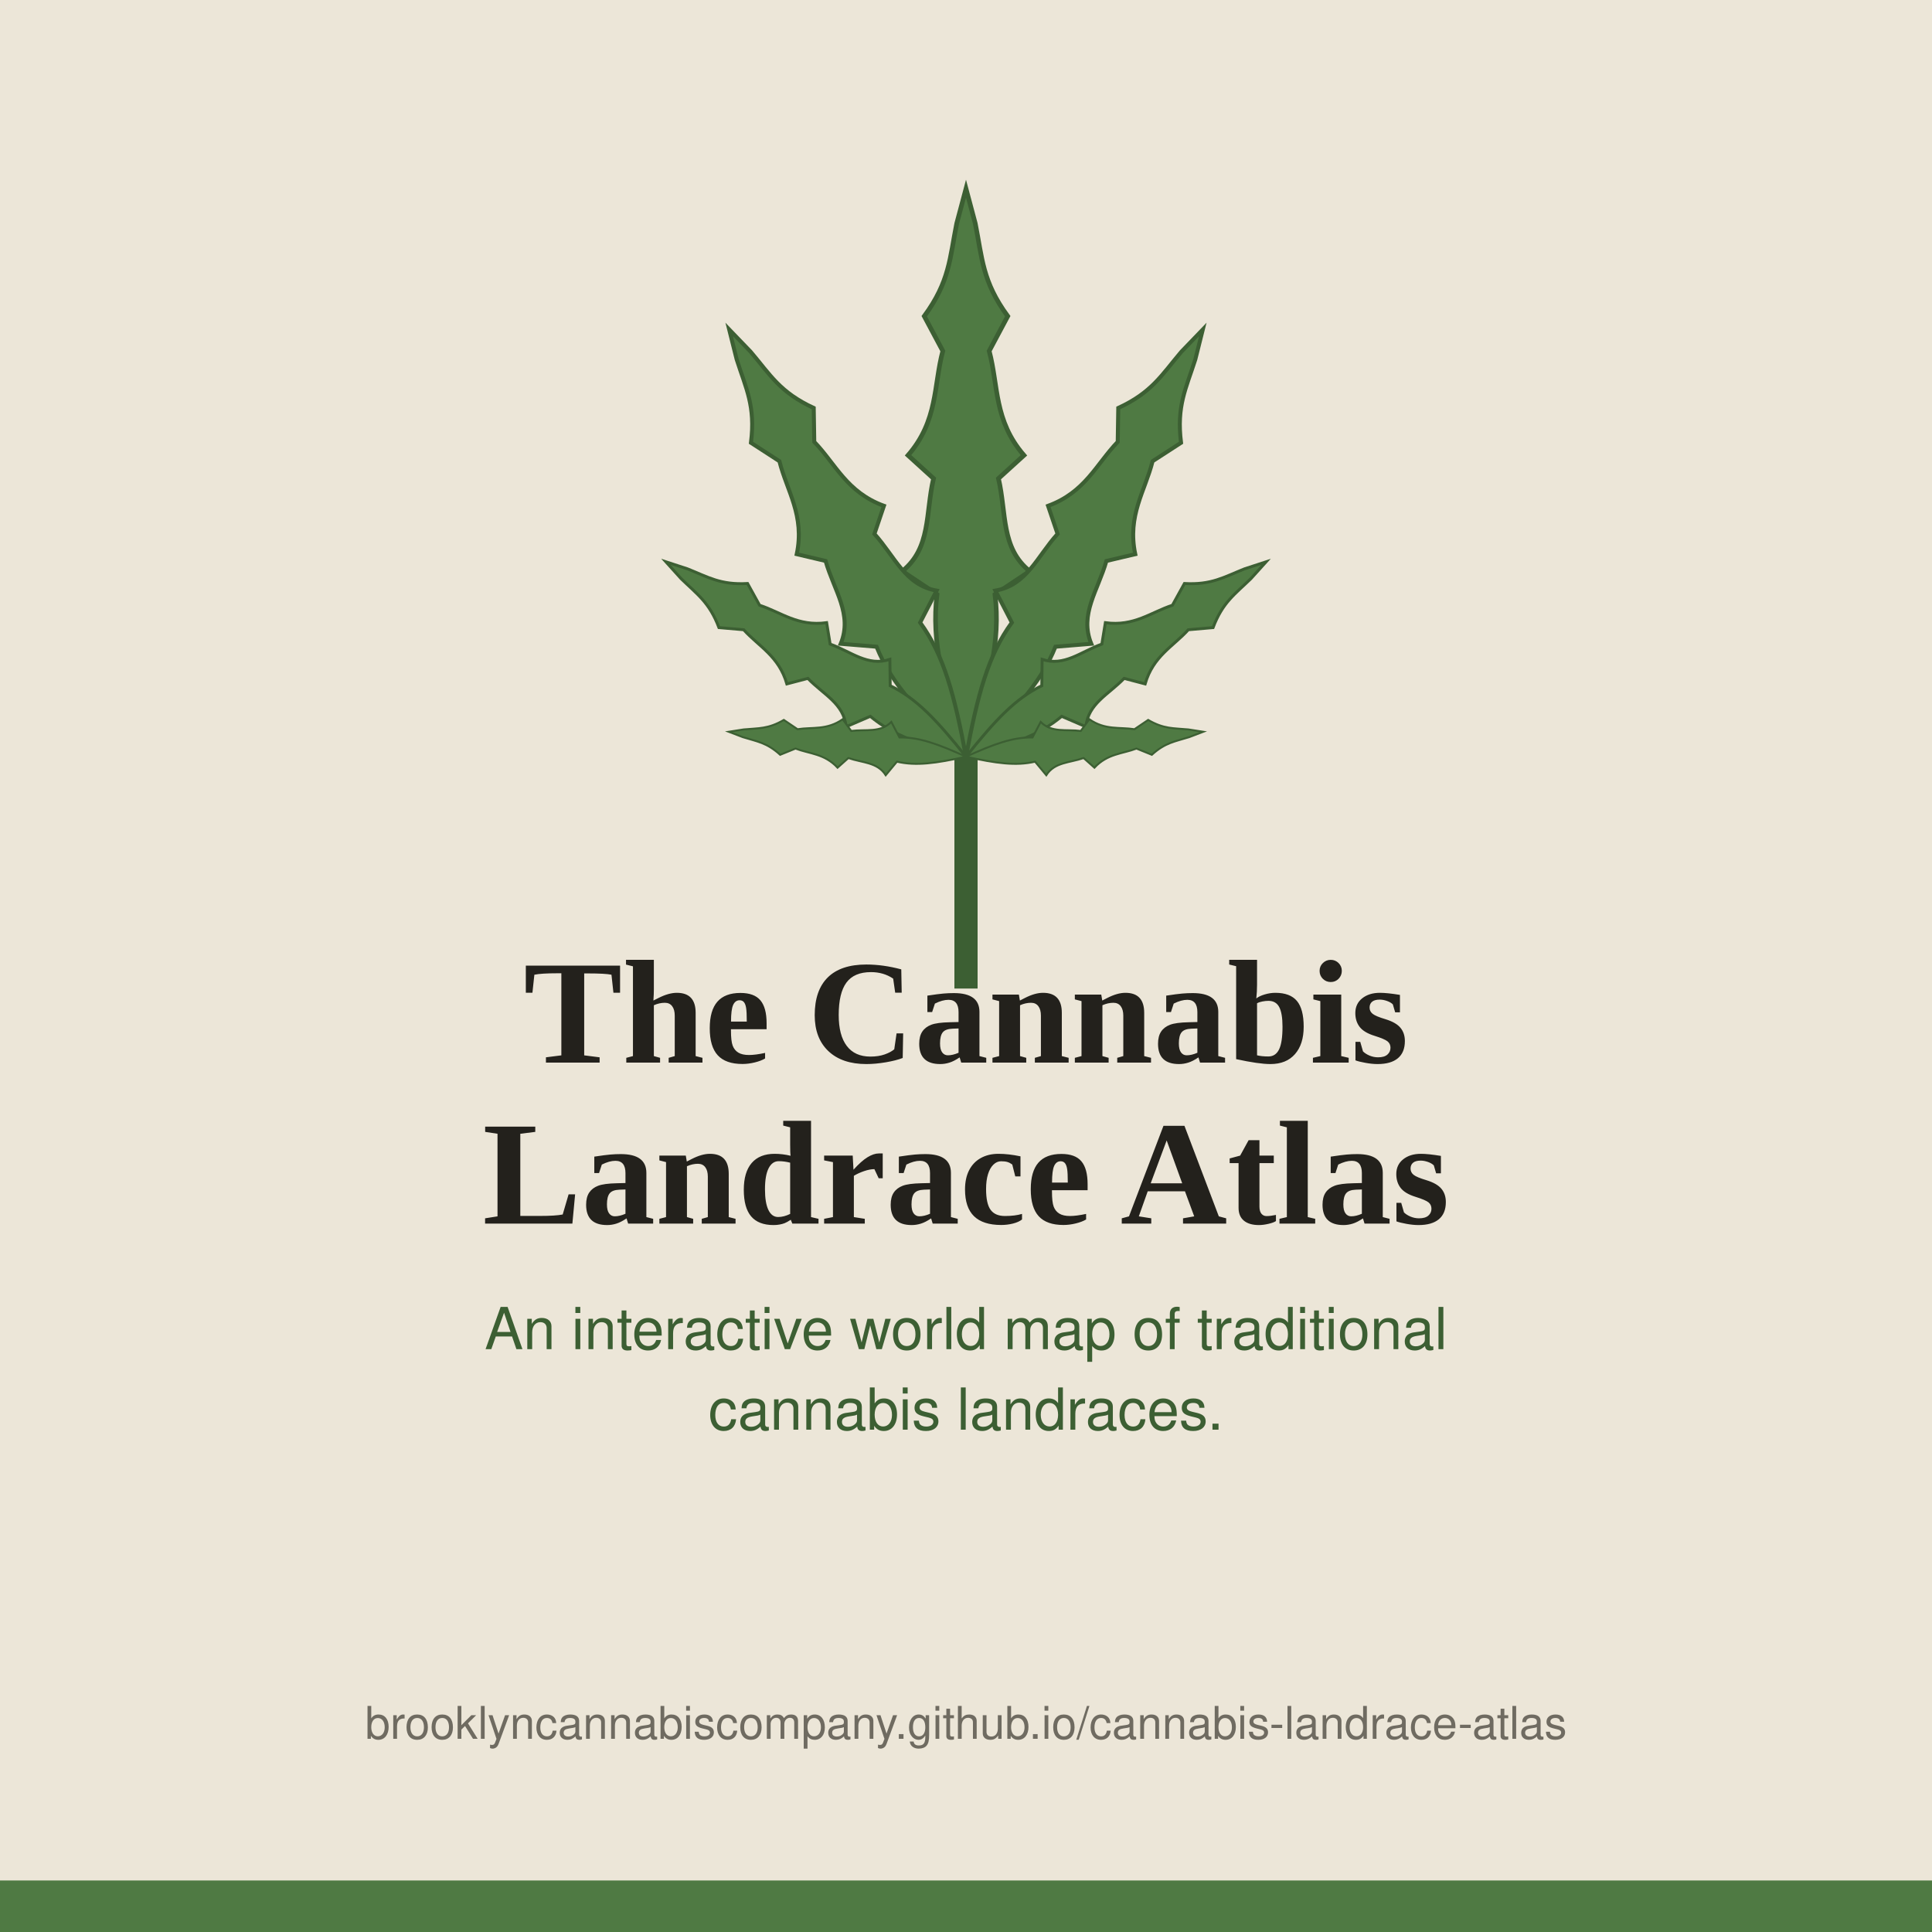
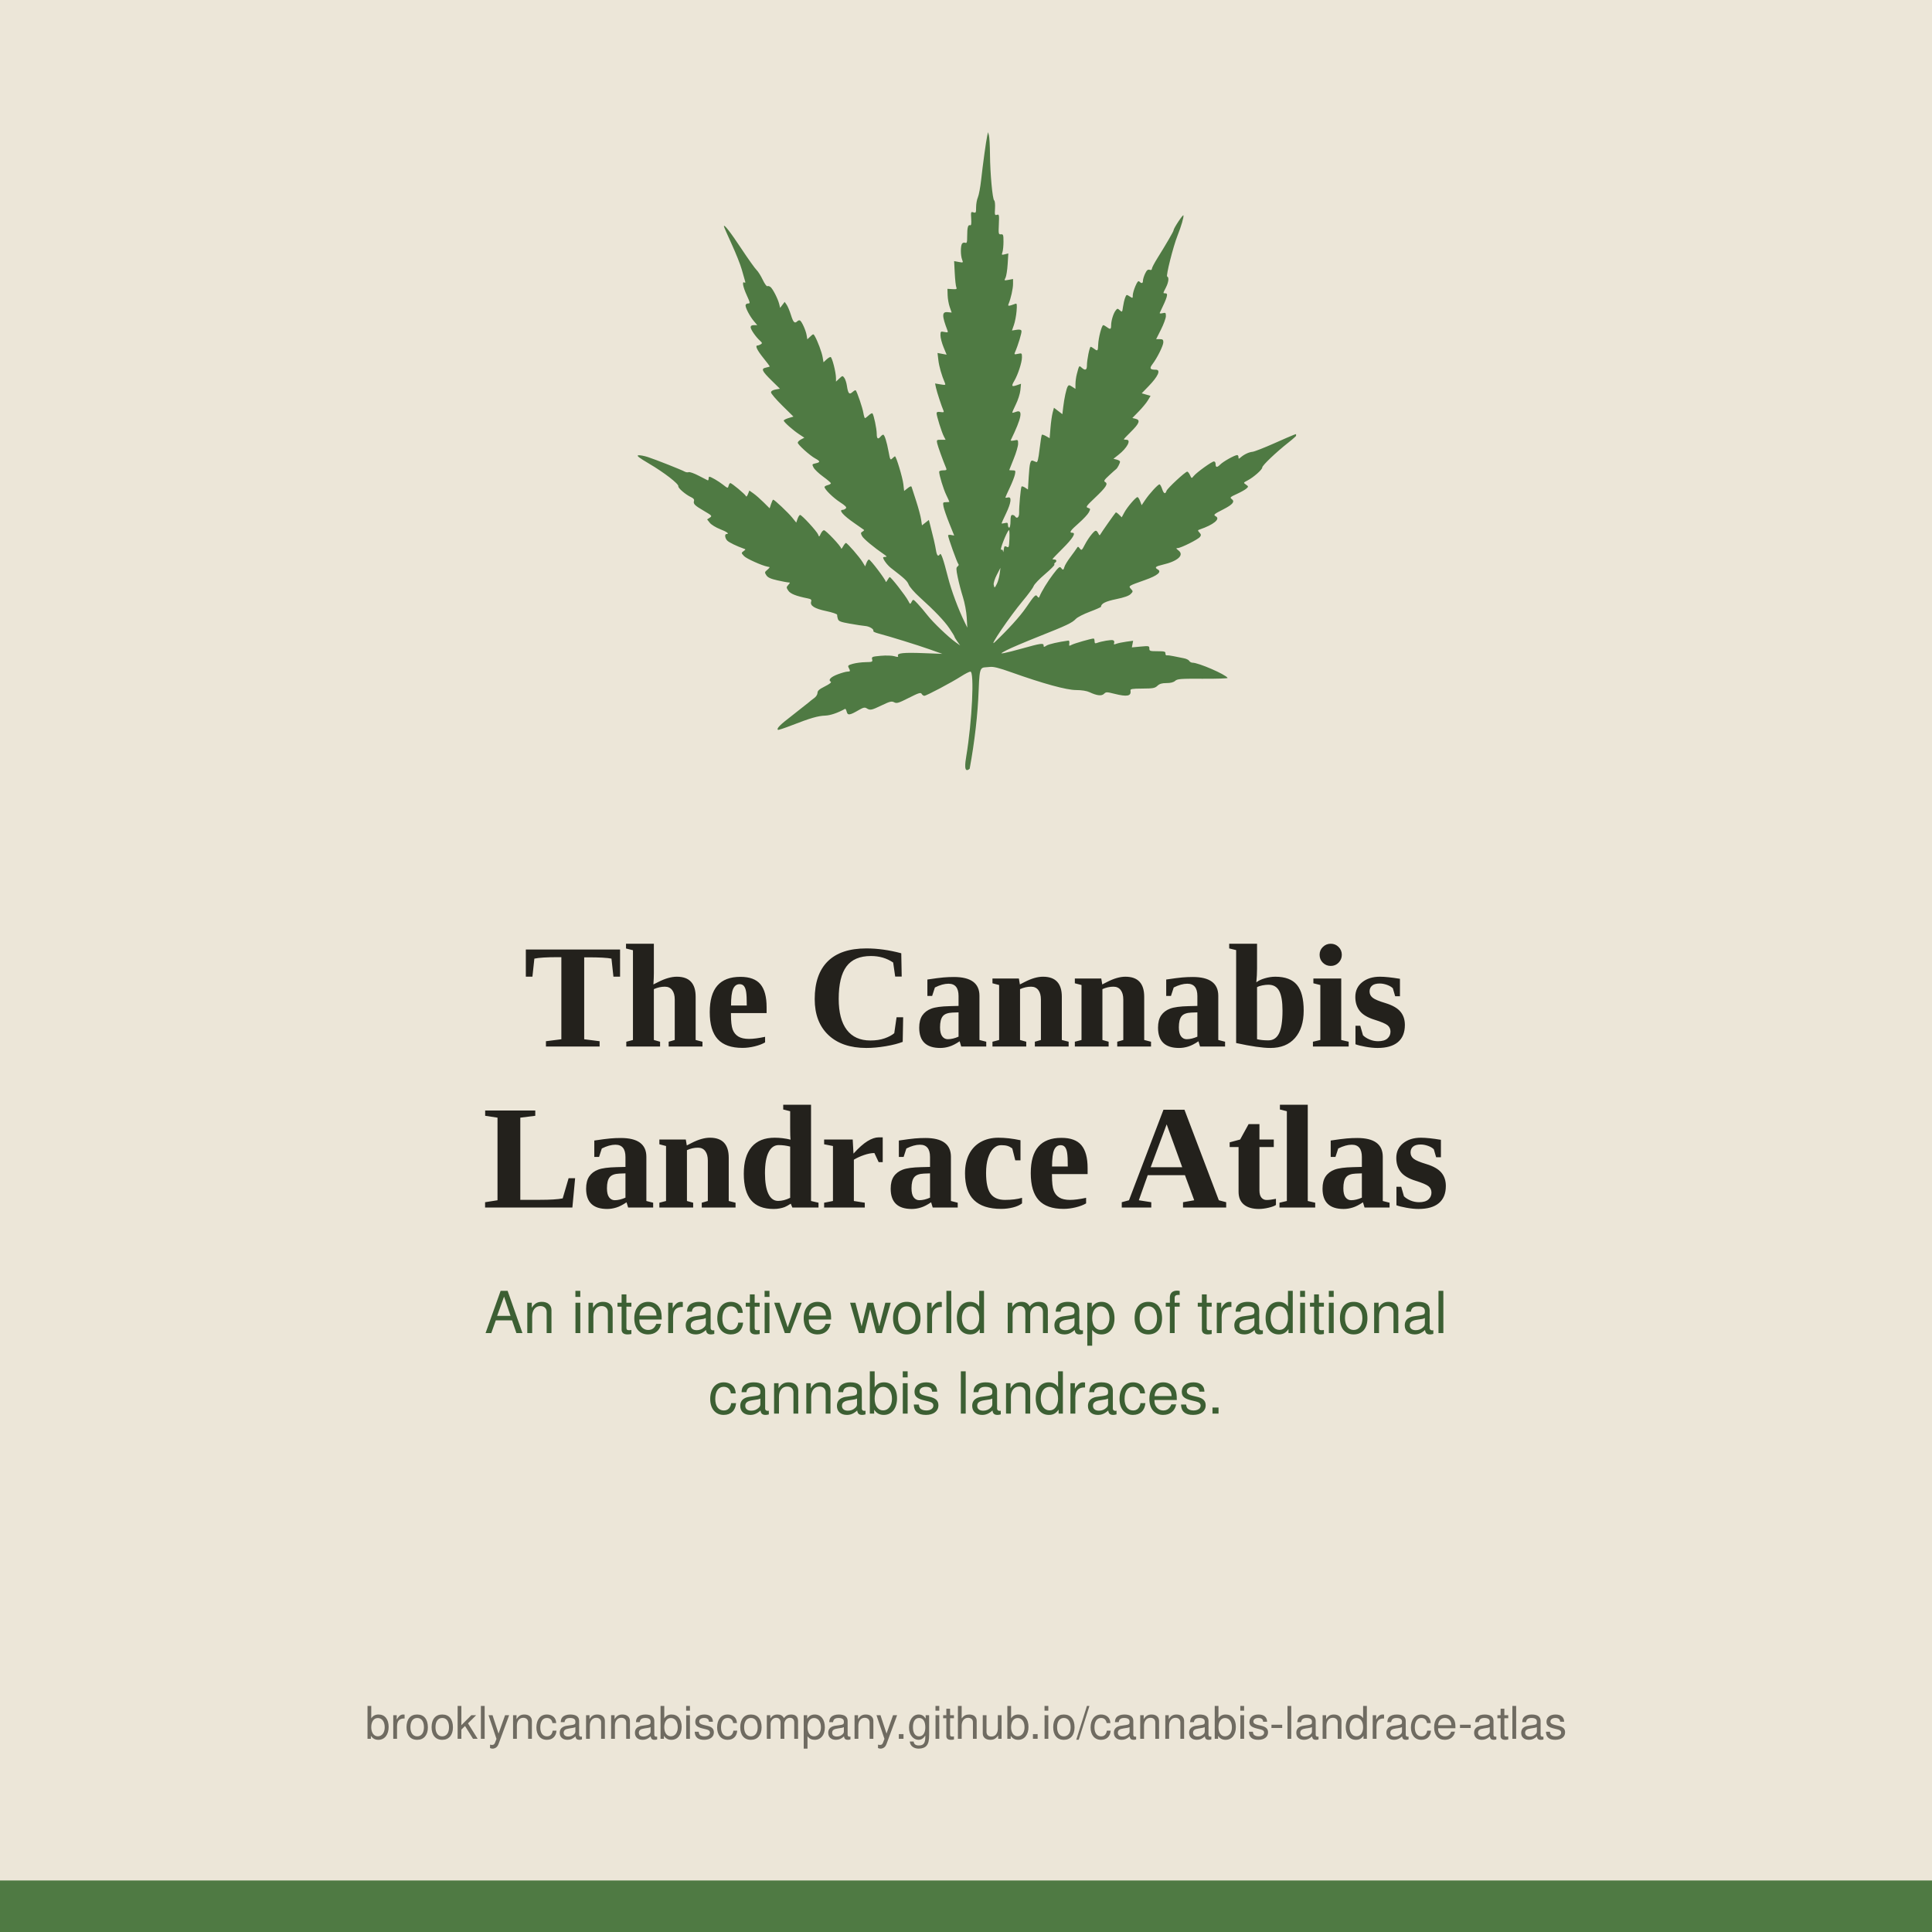
<svg xmlns="http://www.w3.org/2000/svg" width="1200" height="1200" viewBox="0 0 1200 1200">
-   <defs>
-     <path id="lf" fill="#4f7a43" stroke="#3c5f33" stroke-width="0.4" d="M0 0 C2 -6 3 -10 2.5 -14 L5.5 -16 C3 -18 3.5 -21 2.8 -24 L5 -26 C2.4 -29 2.8 -32 2 -35 L3.6 -38 C1.4 -41 1.4 -43 0.8 -46 L0 -49 L-0.8 -46 C-1.4 -43 -1.4 -41 -3.6 -38 L-2 -35 C-2.8 -32 -2.4 -29 -5 -26 L-2.8 -24 C-3.5 -21 -3 -18 -5.5 -16 L-2.5 -14 C-3 -10 -2 -6 0 0 Z" />
-   </defs>
  <rect width="1200" height="1200" fill="#ece6d8" />
  <rect x="0" y="1168" width="1200" height="32" fill="#4f7a43" />
-   <g transform="translate(600 470) scale(7.2)">
-     <rect x="-1" y="-2" width="2" height="22" fill="#3c5f33" />
-     <use href="#lf" />
-     <use href="#lf" transform="rotate(29) scale(0.86)" />
-     <use href="#lf" transform="rotate(-29) scale(0.86)" />
-     <use href="#lf" transform="rotate(57) scale(0.63)" />
-     <use href="#lf" transform="rotate(-57) scale(0.63)" />
-     <use href="#lf" transform="rotate(84) scale(0.42)" />
-     <use href="#lf" transform="rotate(-84) scale(0.42)" />
-   </g>
+   <svg x="395" y="70" width="410" height="437" viewBox="0 0 600 640.187">
+     <g fill="#4f7a43">
+       <path d="M300.179 586.001c5.449-32.732 7.49-77.446 3.821-77.446-.944 0-4.725 1.926-8.403 4.279-8.827 5.649-31.671 17.742-33.515 17.742-.799 0-1.897-.794-2.44-1.765-.834-1.49-2.655-.92-11.683 3.654-9.363 4.744-11.022 5.244-13.32 4.014-2.265-1.212-3.805-.839-11.233 2.72-9.454 4.531-10.587 4.759-13.765 2.774-1.768-1.104-3.088-.813-7.228 1.591-8.22 4.774-10.077 5.03-10.96 1.514-.416-1.658-1.085-2.834-1.487-2.614-6.887 3.763-13.382 5.962-18.116 6.133-6.595.238-13.432 2.224-30.5 8.859-6.576 2.556-12.195 4.409-12.487 4.117-1.373-1.373 1.733-4.492 13.33-13.387l14.729-11.631c1.198-1.102 3.467-2.899 5.043-3.992s2.88-3.156 2.898-4.596c.025-2.007 1.586-3.385 6.766-5.974 4.247-2.123 6.218-3.685 5.336-4.229-2.637-1.63-.054-4.351 6.438-6.78 3.574-1.337 7.521-2.431 8.772-2.431 2.596 0 2.737-.448 1.101-3.505-1.03-1.925-.569-2.364 3.767-3.592 2.717-.769 7.916-1.443 11.553-1.497 6.142-.092 6.568-.274 5.995-2.562-.575-2.296-.042-2.515 7.875-3.225 4.729-.424 10.208-.254 12.363.384 3.102.918 3.752.836 3.273-.414-.949-2.473 5.13-3.088 23.554-2.38l16.822.646-11.59-4.105c-10.971-3.886-35.868-11.604-46.685-14.472-2.728-.723-4.767-1.682-4.53-2.131.859-1.626-3.36-4.3-7.318-4.639-2.229-.191-8.567-1.149-14.085-2.129-8.427-1.497-10.163-2.183-10.847-4.289-.448-1.379-.754-3.077-.68-3.773s-4.387-2.215-9.913-3.374c-10.702-2.246-14.931-4.906-13.744-8.646.547-1.723-.082-2.31-3.128-2.918-10.626-2.123-15.786-4.187-17.673-7.066-1.854-2.83-1.852-3.131.041-5.223 1.713-1.893 1.747-2.22.233-2.22-.977 0-5.52-.846-10.097-1.879-6.235-1.408-8.773-2.569-10.125-4.633-1.692-2.583-1.634-2.896.935-5.036 1.507-1.255 2.348-2.365 1.87-2.466l-1.739-.342c-4.949-.902-19.158-7.281-21.302-9.564-2.672-2.845-2.687-2.968-.541-4.537 2.169-1.586 2.169-1.626 0-2.381-5.859-2.039-12.76-5.367-14.623-7.054-2.216-2.006-2.831-6.151-.912-6.151 3.094 0 .466-2.019-5.781-4.441-3.817-1.48-8.032-4.08-9.367-5.777l-2.427-3.086 2.427-1.612c2.32-1.54 2.082-1.813-5.394-6.182-8.49-4.961-9.838-6.334-8.969-9.133.369-1.187-.535-2.338-2.56-3.261-4.917-2.24-12.051-8.313-11.705-9.964.459-2.19-12.951-12.541-26.833-20.713-9.082-5.346-11.448-7.204-9.535-7.485 1.4-.206 5.271.51 8.603 1.59 7.101 2.302 30.663 11.618 33.539 13.261 1.09.623 2.731.845 3.646.494s4.978 1.088 9.028 3.198l8.234 4.231c.478.217.869-.431.869-1.44s.287-1.835.637-1.835c1.441 0 8.344 4.021 12.471 7.265 4.314 3.391 4.43 3.414 5.061 1 .355-1.358 1.059-2.47 1.563-2.47 1.391 0 13.594 10.18 14.217 11.859.311.838 1.102.067 1.843-1.796l1.298-3.265 3.766 2.66c2.071 1.463 6.219 5.1 9.217 8.082l5.451 5.423 1.303-3.947c.717-2.171 1.58-3.947 1.92-3.947 1.155 0 13.678 11.816 17.34 16.361l3.649 4.528 1.217-3.491c.669-1.92 1.706-3.491 2.303-3.491 1.575 0 15.266 14.892 16.374 17.811.909 2.395.984 2.373 2.416-.716.813-1.753 2.117-3.187 2.897-3.187 1.761 0 15.576 14.627 15.64 16.558.026.773.825-.028 1.776-1.781s2.118-3.187 2.593-3.187c1.218 0 12.299 12.748 15.136 17.414l2.362 3.883 1.184-3.115c.651-1.713 1.661-3.115 2.243-3.115 1.328 0 15.21 18.279 15.266 20.101.023.737.675.201 1.449-1.191s1.751-2.696 2.171-2.898c.919-.44 14.381 16.772 16.873 21.574 1.753 3.377 1.77 3.382 3.119.86 1.342-2.507 1.404-2.486 5.496 1.82 2.277 2.395 6.245 7.073 8.818 10.394 4.991 6.441 19.086 19.942 25.763 24.677l4.041 2.865-2.592-3.64c-1.426-2.002-2.592-3.98-2.592-4.394s-2.046-3.767-4.548-7.451c-4.709-6.934-13.285-15.912-27.408-28.692-4.508-4.079-8.866-9.101-9.684-11.159-1.359-3.417-3.426-5.361-15.985-15.036-3.403-2.622-7.28-7.787-7.28-9.701 0-.246.913-.474 2.028-.508 1.627-.049 1.461-.45-.836-2.028-9.801-6.733-19.078-14.459-20.383-16.975-1.315-2.535-1.258-3.073.424-4.014 1.068-.598 1.686-1.3 1.372-1.561s-4.221-2.998-8.683-6.084c-10.315-7.132-14.724-12.161-10.663-12.161.829 0 2.101-.594 2.827-1.321.988-.988-.34-2.395-5.274-5.59-6.299-4.078-14.128-11.762-14.128-13.867 0-.546 1.304-1.32 2.898-1.72s2.898-1.148 2.898-1.663-3.183-3.242-7.073-6.06-7.794-6.52-8.677-8.225c-1.546-2.989-1.478-3.129 1.857-3.862 4.423-.971 4.36-1.878-.306-4.415-5.014-2.726-15.967-12.6-15.95-14.379.008-.776 1.357-2.115 2.998-2.976l2.985-1.564-4.779-3.162c-5.832-3.86-13.94-11.081-13.94-12.416 0-.538 1.983-1.572 4.406-2.298l4.406-1.32-10.201-10.056c-5.61-5.531-10.201-10.898-10.201-11.926 0-1.219 1.41-2.135 4.051-2.63l4.051-.76-7.334-7.192c-9.135-8.959-10.08-11.067-5.381-12.007 1.899-.38 3.454-.884 3.454-1.119s-2.558-3.603-5.685-7.483c-5.846-7.255-7.87-11.488-5.507-11.519.737-.01 2.106-.502 3.042-1.094 1.445-.914 1.349-1.391-.639-3.17-3.812-3.41-8.596-10.28-8.596-12.344 0-1.292.981-1.919 3.001-1.919h3.001l-3.056-3.632c-3.615-4.297-7.581-11.77-7.581-14.287 0-.993.996-1.785 2.245-1.785 2.102 0 2.028-.48-1.159-7.508-3.488-7.693-4.461-12.985-2.121-11.539.855.528 1.033.006.535-1.564-.411-1.297-1.738-5.925-2.947-10.287s-5.362-14.813-9.228-23.228-7.029-15.666-7.029-16.116c0-2.308 5.831 5.154 15.873 20.314 6.155 9.292 12.356 17.999 13.778 19.348s3.979 5.397 5.682 8.995 3.599 6.23 4.214 5.85 1.92-.028 2.898.784c2.176 1.806 6.76 10.807 7.894 15.501l.833 3.449 2.059-2.73 2.059-2.73 1.81 2.583c.995 1.421 2.767 5.657 3.938 9.413 2.119 6.8 3.398 8.014 5.852 5.559.709-.709 1.793-.979 2.409-.598 1.679 1.038 5.214 8.902 5.96 13.259l.657 3.838 2.751-2.568c2.671-2.493 2.789-2.503 4.026-.361 2.577 4.461 6.408 14.736 7.165 19.22l.779 4.612 2.565-2.41c1.411-1.325 3.142-2.41 3.846-2.41 1.362 0 4.944 13.957 4.944 19.265v3.161l2.991-2.81c2.895-2.72 3.042-2.74 4.589-.625.879 1.202 1.926 4.375 2.327 7.052 1.092 7.279 2.176 8.532 5.097 5.888 1.318-1.193 2.638-1.926 2.935-1.629 1.213 1.213 6.186 15.822 6.946 20.406.449 2.709 1.129 4.926 1.51 4.926s1.898-1.132 3.371-2.516 3.004-2.19 3.402-1.792c1.212 1.212 3.884 13.881 3.903 18.506.019 4.615 1.137 5.449 3.495 2.608.794-.956 1.86-1.739 2.37-1.739 1.251 0 3.223 6.228 4.97 15.694 1.336 7.24 1.581 7.672 3.342 5.91 1.045-1.045 2.143-1.901 2.439-1.901 1.115 0 6.945 19.377 7.618 25.319l.702 6.196 3.19-2.515c2.378-1.875 3.314-2.125 3.676-.98l4.15 12.838c2.016 6.217 4.013 13.697 4.438 16.624l.773 5.321 3.132-2.466 3.132-2.466 1.144 4.387c2.792 10.701 4.623 18.656 5.345 23.221.772 4.881 2.008 6.137 3.563 3.622 1.033-1.672 3.092 4.195 7.371 21.007 3.075 12.083 9.353 28.953 15.311 41.145l2.266 4.636-.536-9.272c-.303-5.244-1.807-13.3-3.461-18.544-1.608-5.1-3.728-13.184-4.709-17.965-1.551-7.555-1.566-8.857-.116-9.95 1.045-.787 1.26-1.666.577-2.349-1.073-1.073-9.258-23.89-9.258-25.807 0-.538 1.252-.74 2.782-.447l2.782.532-4.461-11.087c-2.454-6.098-4.807-12.929-5.229-15.18-.72-3.837-.578-4.094 2.259-4.094 1.665 0 3.027-.163 3.027-.363s-1.272-2.999-2.826-6.22c-2.581-5.351-6.446-18.008-6.446-21.111 0-.705 1.62-1.281 3.601-1.281 2.982 0 3.454-.349 2.747-2.028-2.83-6.723-7.503-19.652-8.123-22.474-.696-3.168-.544-3.314 3.45-3.314h4.178l-1.64-3.187c-1.972-3.834-6.533-18.373-6.533-20.826 0-1.288.927-1.612 3.527-1.23 2.889.424 3.379.186 2.708-1.317-1.683-3.771-6.036-17.04-6.819-20.791l-.812-3.889 4.929.833c4.518.763 4.852.652 3.998-1.327-2.927-6.784-5.26-14.91-5.938-20.679l-.772-6.568 4.143.777 4.143.777-2.787-6.778c-1.533-3.728-2.799-8.538-2.814-10.689-.026-3.762.111-3.884 3.572-3.192 3.054.611 3.485.423 2.847-1.241-5.227-13.622-5.2-17.324.126-16.789l3.64.366-1.754-5.002c-.965-2.751-1.828-7.609-1.919-10.797l-.165-5.795 4.462.269c3.84.231 4.342-.011 3.599-1.739-.475-1.104-1.114-6.902-1.42-12.884l-.557-10.877 4.192.786c4.137.776 4.177.746 3.043-2.237-1.419-3.732-1.472-12.16-.09-14.342.563-.89 1.859-1.297 2.88-.906 1.572.603 1.855-.331 1.855-6.111 0-7.794.764-10.569 2.704-9.822.96.37 1.236-1.367.949-5.983-.382-6.156-.274-6.462 2.028-5.732 2.233.709 2.432.329 2.432-4.636 0-2.975.728-7.052 1.619-9.06s2.222-9.129 2.959-15.822c1.551-14.075 4.421-34.936 5.502-39.986l.744-3.477.847 2.898c.466 1.594.899 9.389.963 17.324.14 17.503 2.292 40.939 3.849 41.926.624.396.952 3.65.729 7.232-.368 5.913-.207 6.449 1.751 5.826 2.003-.637 2.126-.024 1.733 8.641-.398 8.762-.283 9.313 1.9 9.101 2.093-.203 2.323.465 2.321 6.728-.001 3.825-.434 8.148-.962 9.607-.884 2.446-.712 2.591 2.205 1.859l3.164-.794-.614 9.836c-.337 5.41-1.233 10.992-1.989 12.406-1.328 2.481-1.232 2.543 2.758 1.795l4.133-.775v4.512c0 4.265-2.052 13.439-4.069 18.19-.934 2.201-.01 2.172 6.271-.194 1.324-.499 1.508.756.996 6.823-.345 4.089-1.426 9.713-2.404 12.498l-1.777 5.063 4.029-.654c2.773-.45 4.213-.173 4.62.888.509 1.327-2.983 12.911-5.912 19.614-.842 1.927-.551 2.072 2.708 1.357 3.54-.778 3.651-.682 3.651 3.165 0 4.63-3.634 15.768-7.012 21.494-2.837 4.809-2.375 5.529 2.463 3.842l3.683-1.284-.555 5.779c-.305 3.178-2.166 9.029-4.135 13.001s-3.422 7.38-3.229 7.573 1.745-.18 3.45-.828c6.607-2.512 5.096 5.484-4.885 25.865-.267.545 1.141.634 3.129.198 3.484-.765 3.614-.655 3.595 3.065-.011 2.122-1.827 8.292-4.037 13.711l-4.037 10.141c-.011.159 1.326.29 2.97.29 2.761 0 2.93.288 2.207 3.767-.43 2.072-2.558 7.507-4.728 12.079s-3.946 8.565-3.946 8.874 1.043.289 2.318-.045c3.652-.955 2.973 4.738-1.739 14.569-2.231 4.656-4.057 8.693-4.057 8.972s1.304.18 2.898-.22c2.404-.603 2.898-.311 2.898 1.716 0 1.344.522 2.444 1.159 2.444s1.159-2.608 1.159-5.795c0-4.273.439-5.795 1.67-5.795.919 0 1.992.522 2.386 1.159 1.768 2.861 3.93 1.046 3.796-3.187-.163-5.142 1.431-22.517 2.179-23.747.286-.471 1.718-.072 3.181.887l2.661 1.744.691-11.345c.778-12.767 1.561-15.773 3.867-14.835l3.073 1.252c1.102.45 1.865-2.598 2.963-11.849.814-6.85 1.744-12.72 2.068-13.044s2.05.25 3.836 1.275l3.247 1.864.777-9.419c.427-5.181 1.31-11.414 1.961-13.851l1.184-4.432 3.836 2.926 3.836 2.926.74-6.295c.971-8.261 2.862-16.937 4.14-18.996.87-1.401 1.47-1.354 4.019.316l2.996 1.963.006-4.373c.004-2.405.554-6.459 1.222-9.009 2.145-8.181 2.059-8.064 4.392-5.953 3.239 2.931 4.81 2.288 4.81-1.967 0-5.008 2.409-16.999 3.416-16.999.428 0 1.79.766 3.027 1.702 3.338 2.525 3.594 2.274 3.812-3.73.224-6.171 3.233-17.675 4.623-17.675.498 0 1.918.766 3.155 1.702 3.236 2.447 3.988 2.182 3.995-1.412.009-4.261 1.964-10.783 4.055-13.525 1.6-2.098 1.82-2.113 3.871-.257 2.089 1.891 2.201 1.771 2.865-3.072.38-2.772 1.243-6.492 1.918-8.268 1.192-3.134 1.311-3.173 4.107-1.341s2.88 1.805 2.88-.941c0-1.555 1.061-5.304 2.359-8.331 1.795-4.188 2.681-5.18 3.709-4.153 1.996 1.996 3.205 1.645 3.205-.929 0-1.253.881-4.126 1.957-6.383 1.467-3.077 2.483-3.938 4.057-3.438 1.339.425 2.099.083 2.099-.945 0-.886 2.259-5.224 5.02-9.64 7.981-12.763 14.683-24.316 14.683-25.309 0-1.788 8.612-14.835 9.008-13.647.482 1.447-2.028 10.031-5.435 18.582-3.863 9.696-10.665 36.634-9.361 37.072 1.856.622 1.331 5.147-1.166 10.045-2.773 5.438-2.748 5.216-.58 5.216 2.984 0 2.118 3.079-5.018 17.839-.275.568.873.689 2.549.268 2.77-.695 3.049-.456 3.049 2.612 0 1.858-1.993 7.344-4.43 12.192l-4.43 8.814h3.271c2.679 0 3.271.503 3.271 2.78 0 3.066-5.561 14.285-9.911 19.997-2.957 3.882-2.256 5.039 3.052 5.039 4.825 0 2.209 5.942-6.632 15.067l-6.176 6.375 4.018 1.176 4.018 1.176-2.406 4.039c-1.323 2.221-5.047 6.747-8.275 10.056l-5.869 6.017 3.116.782c4.403 1.105 3.186 4.271-4.579 11.911-3.456 3.401-6.284 6.399-6.284 6.664s1.078.482 2.396.482c4.547 0 .663 7.369-7.136 13.541l-4.737 3.749 3 .753c1.65.414 3 1.252 3 1.863 0 1.397-2.385 5.981-3.513 6.752-.466.319-3.323 2.868-6.349 5.666-4.655 4.304-5.21 5.25-3.607 6.147 2.813 1.574.746 4.721-9.469 14.421-7.862 7.465-8.467 8.345-6.223 9.058 2.329.739 2.379.995.795 4.059-.93 1.799-5.098 6.262-9.263 9.918-7.721 6.779-8.983 8.683-5.755 8.683 3.564 0 .387 5.142-8.865 14.349-5.048 5.023-9.178 9.326-9.178 9.562s.782.428 1.739.428c1.978 0 2.328 1.817.561 2.909-.648.4-.909 1.164-.579 1.697s-3.542 4.463-8.603 8.734-9.704 9.145-10.318 10.831-5.058 7.76-9.874 13.497c-11.536 13.741-31.726 43.416-25.629 37.668 11.939-11.255 23.141-23.602 28.445-31.353 7.97-11.647 8.935-12.602 10.482-10.371.88 1.269 1.361 1.358 1.78.328 2.011-4.933 7.604-14.089 12.577-20.59 4.82-6.301 6.012-7.281 7.082-5.826 1.751 2.38 2.402 2.204 3.184-.859.366-1.434 2.783-5.416 5.371-8.848s5.213-7.083 5.834-8.113c1.022-1.696 1.285-1.67 2.79.271 1.552 2.002 1.852 1.772 4.548-3.477 1.588-3.091 4.476-7.446 6.419-9.677 3.594-4.127 4.07-4.085 6.478.579.357.692.874.565 1.282-.314.603-1.298 12.724-18.572 13.967-19.905.264-.283 1.592.597 2.951 1.955l2.47 2.47 2.423-4.478c2.67-4.933 10.375-13.92 11.936-13.92.544 0 1.616 1.658 2.381 3.685l1.391 3.685 3.21-4.751c3.921-5.803 11.622-14.209 13.018-14.209.562 0 1.625 1.825 2.361 4.057 1.479 4.482 2.961 5.191 4.001 1.914.734-2.312 17.147-17.56 18.902-17.56.585 0 1.717 1.433 2.514 3.184 1.447 3.176 1.455 3.178 3.384.796 2.628-3.245 16.5-13.252 18.37-13.252.829 0 1.507.956 1.507 2.125 0 3.492 1.242 3.693 4.247.688 2.846-2.846 13.166-8.608 15.418-8.608.659 0 1.198.863 1.198 1.918 0 1.728.201 1.743 2.028.149 3.068-2.676 7.488-4.756 10.721-5.044 1.594-.142 10.199-3.488 19.124-7.436 20.744-9.176 21.442-9.444 21.442-8.209 0 .563-3.521 3.787-7.823 7.164-11.233 8.816-24.077 21.062-23.886 22.775.199 1.784-7.965 8.98-13.367 11.781-3.907 2.026-3.916 2.049-1.448 3.777 2.37 1.66 2.389 1.824.422 3.603-1.133 1.026-5.074 3.244-8.758 4.931-6.095 2.79-6.509 3.206-4.605 4.622 3.096 2.302.917 4.969-7.622 9.331-8.823 4.507-9.334 4.99-6.783 6.418 4.257 2.383-2.232 7.65-14.663 11.901-2.028.694-2.05.898-.299 2.833 1.535 1.696 1.618 2.439.448 3.983-1.734 2.286-17.338 10.099-20.241 10.136-1.731.022-1.622.363.683 2.136 5.566 4.281-.671 9.852-14.624 13.063-6.345 1.46-7.365 2.489-4.215 4.252 3.863 2.162-.19 5.553-11.388 9.527-15.596 5.534-15.467 5.452-12.962 8.219 1.968 2.175 1.954 2.364-.348 4.666-1.593 1.593-6.006 3.139-13.132 4.601-9.647 1.979-13.686 4.007-13.841 6.95-.02.387-4.6 2.416-10.178 4.51s-11.254 4.995-12.614 6.448c-3.416 3.649-8.054 5.852-34.036 16.172-12.43 4.937-25.469 10.486-28.975 12.331-5.824 3.064-6.024 3.294-2.318 2.656 2.231-.384 9.38-2.194 15.886-4.022 17.317-4.866 20.044-5.27 20.044-2.971 0 1.693.277 1.715 2.608.202 2.083-1.352 10.791-3.347 19.993-4.58.637-.085.989 1.058.782 2.54-.348 2.482-.166 2.582 2.297 1.264 2.376-1.271 17.573-5.627 19.812-5.678.478-.011.869 1.079.869 2.422 0 1.848.492 2.253 2.026 1.665 4.177-1.603 13.196-3.137 14.807-2.518.951.365 1.374 1.42.98 2.446-.567 1.477-.195 1.616 2.048.767 1.507-.57 5.55-1.421 8.985-1.891l6.245-.854-.578 3.021-.578 3.021 7.951-.739c7.586-.705 7.951-.625 7.951 1.745 0 2.281.607 2.484 7.405 2.484 6.341 0 7.382.291 7.244 2.028-.089 1.116.495 1.897 1.297 1.736s3.67.201 6.375.805 6.738 1.417 8.964 1.807 4.469 1.462 4.983 2.382 1.862 1.673 2.993 1.673c5.499 0 29.973 10.6 31.983 13.852.3.485-9.812.826-22.469.759-20.395-.109-23.27.108-25.265 1.906-1.492 1.344-4.149 2.028-7.88 2.028-4.154 0-6.32.649-8.265 2.476-2.303 2.164-4.036 2.483-13.73 2.528-9.413.044-11.049.327-10.796 1.87.828 5.049-3.002 5.79-14.716 2.848-6.896-1.732-7.576-1.728-9.364.061-2.174 2.174-6.437 1.69-13.232-1.502-2.528-1.188-7.114-1.917-12.17-1.935-8.821-.032-29.837-5.798-59.11-16.217-11.333-4.034-16.167-5.223-19.503-4.798-8.164 1.04-9.18-2.557-10.02 20.649-.809 22.346-3.632 47.113-8.204 71.979-5.674 4.843-3.986-5.86-3.159-10.944zm13.415-89.228c-2.129-1.382-11.687-.835-10.265.587.616.616 2.709 1.074 4.651 1.019s3.531.45 3.531 1.123c0 .744.702.641 1.793-.265 1.434-1.19 1.492-1.684.29-2.464zm14.574-68.241c.968-1.94 2.084-5.983 2.48-8.982l.719-5.454-3.323 6.375c-1.848 3.544-3.108 7.532-2.839 8.982.626 3.372.858 3.3 2.963-.92zm8.823-33.57c1.995 1.068 2.181.519 2.534-7.48.21-4.748-.055-8.194-.588-7.658-2.146 2.158-8.511 18.409-6.981 17.821.95-.364 1.648.25 1.76 1.548.102 1.184.396.457.653-1.616.405-3.262.757-3.613 2.621-2.616z" />
+       <path d="M299.854 492.43h17.749v10.02h-17.749v-10.02z" />
+     </g>
+   </svg>
  <g text-anchor="middle">
-     <text x="600" y="660" font-family="Georgia, 'Times New Roman', serif" font-size="92" font-weight="700" fill="#23211c">The Cannabis</text>
-     <text x="600" y="760" font-family="Georgia, 'Times New Roman', serif" font-size="92" font-weight="700" fill="#23211c">Landrace Atlas</text>
-     <text x="600" y="838" font-family="-apple-system, Helvetica, Arial, sans-serif" font-size="36" fill="#3c5f33">An interactive world map of traditional</text>
-     <text x="600" y="888" font-family="-apple-system, Helvetica, Arial, sans-serif" font-size="36" fill="#3c5f33">cannabis landraces.</text>
+     <text x="600" y="650" font-family="Georgia, 'Times New Roman', serif" font-size="92" font-weight="700" fill="#23211c">The Cannabis</text>
+     <text x="600" y="750" font-family="Georgia, 'Times New Roman', serif" font-size="92" font-weight="700" fill="#23211c">Landrace Atlas</text>
+     <text x="600" y="828" font-family="-apple-system, Helvetica, Arial, sans-serif" font-size="36" fill="#3c5f33">An interactive world map of traditional</text>
+     <text x="600" y="878" font-family="-apple-system, Helvetica, Arial, sans-serif" font-size="36" fill="#3c5f33">cannabis landraces.</text>
    <text x="600" y="1080" font-family="-apple-system, Helvetica, Arial, sans-serif" font-size="28" fill="#6f6b61">brooklyncannabiscompany.github.io/cannabis-landrace-atlas</text>
  </g>
</svg>
